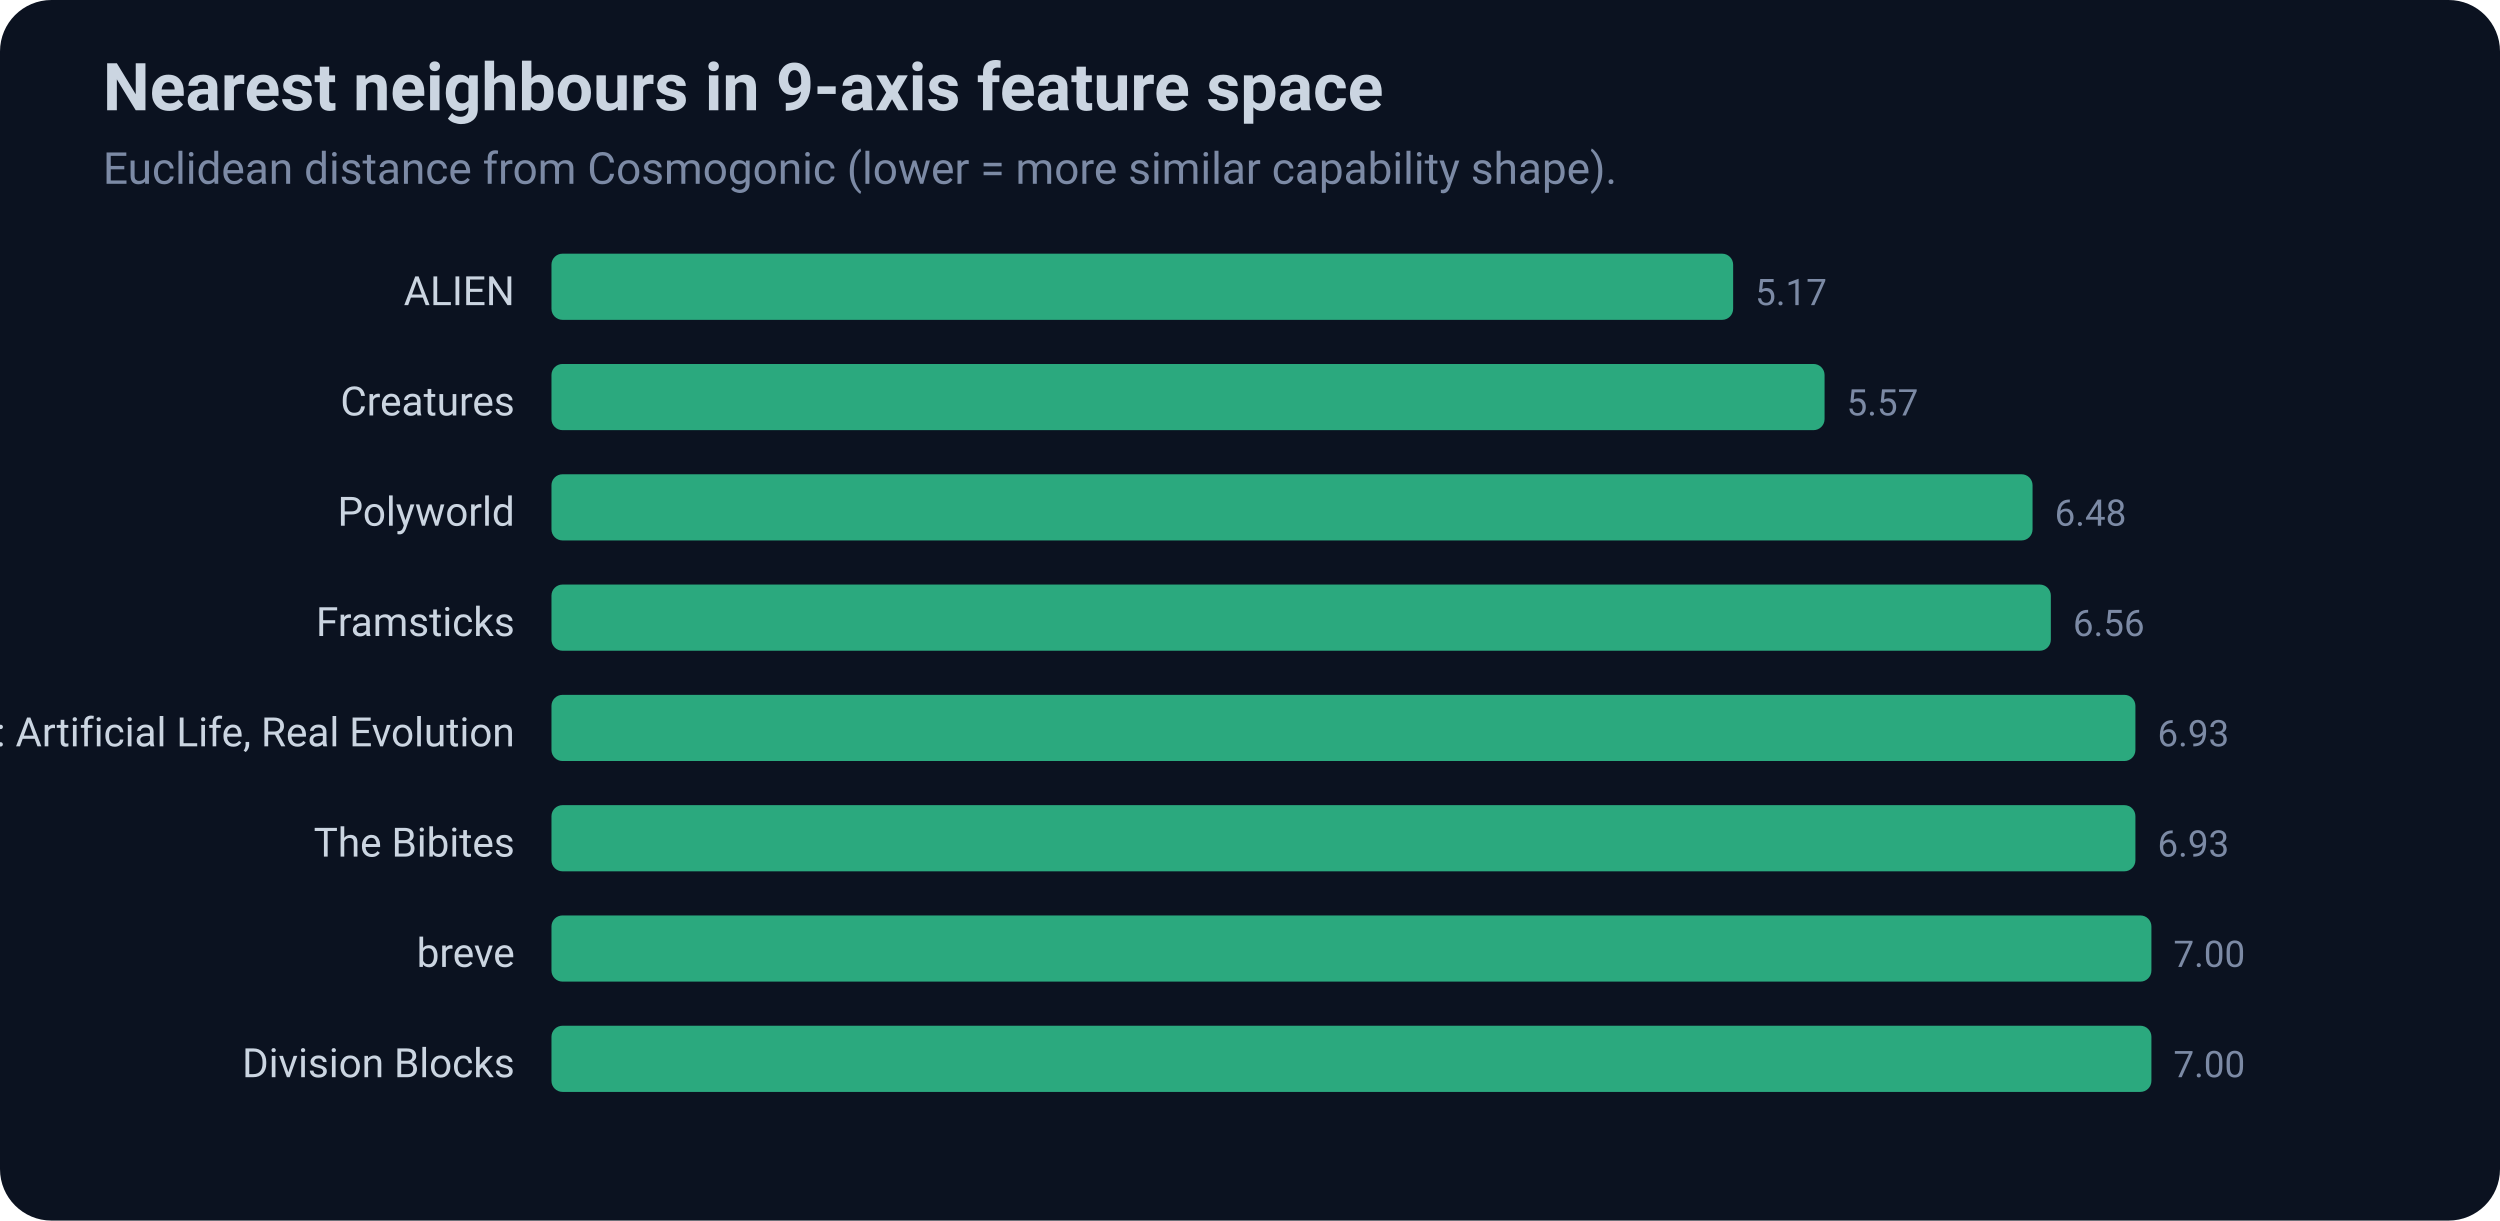
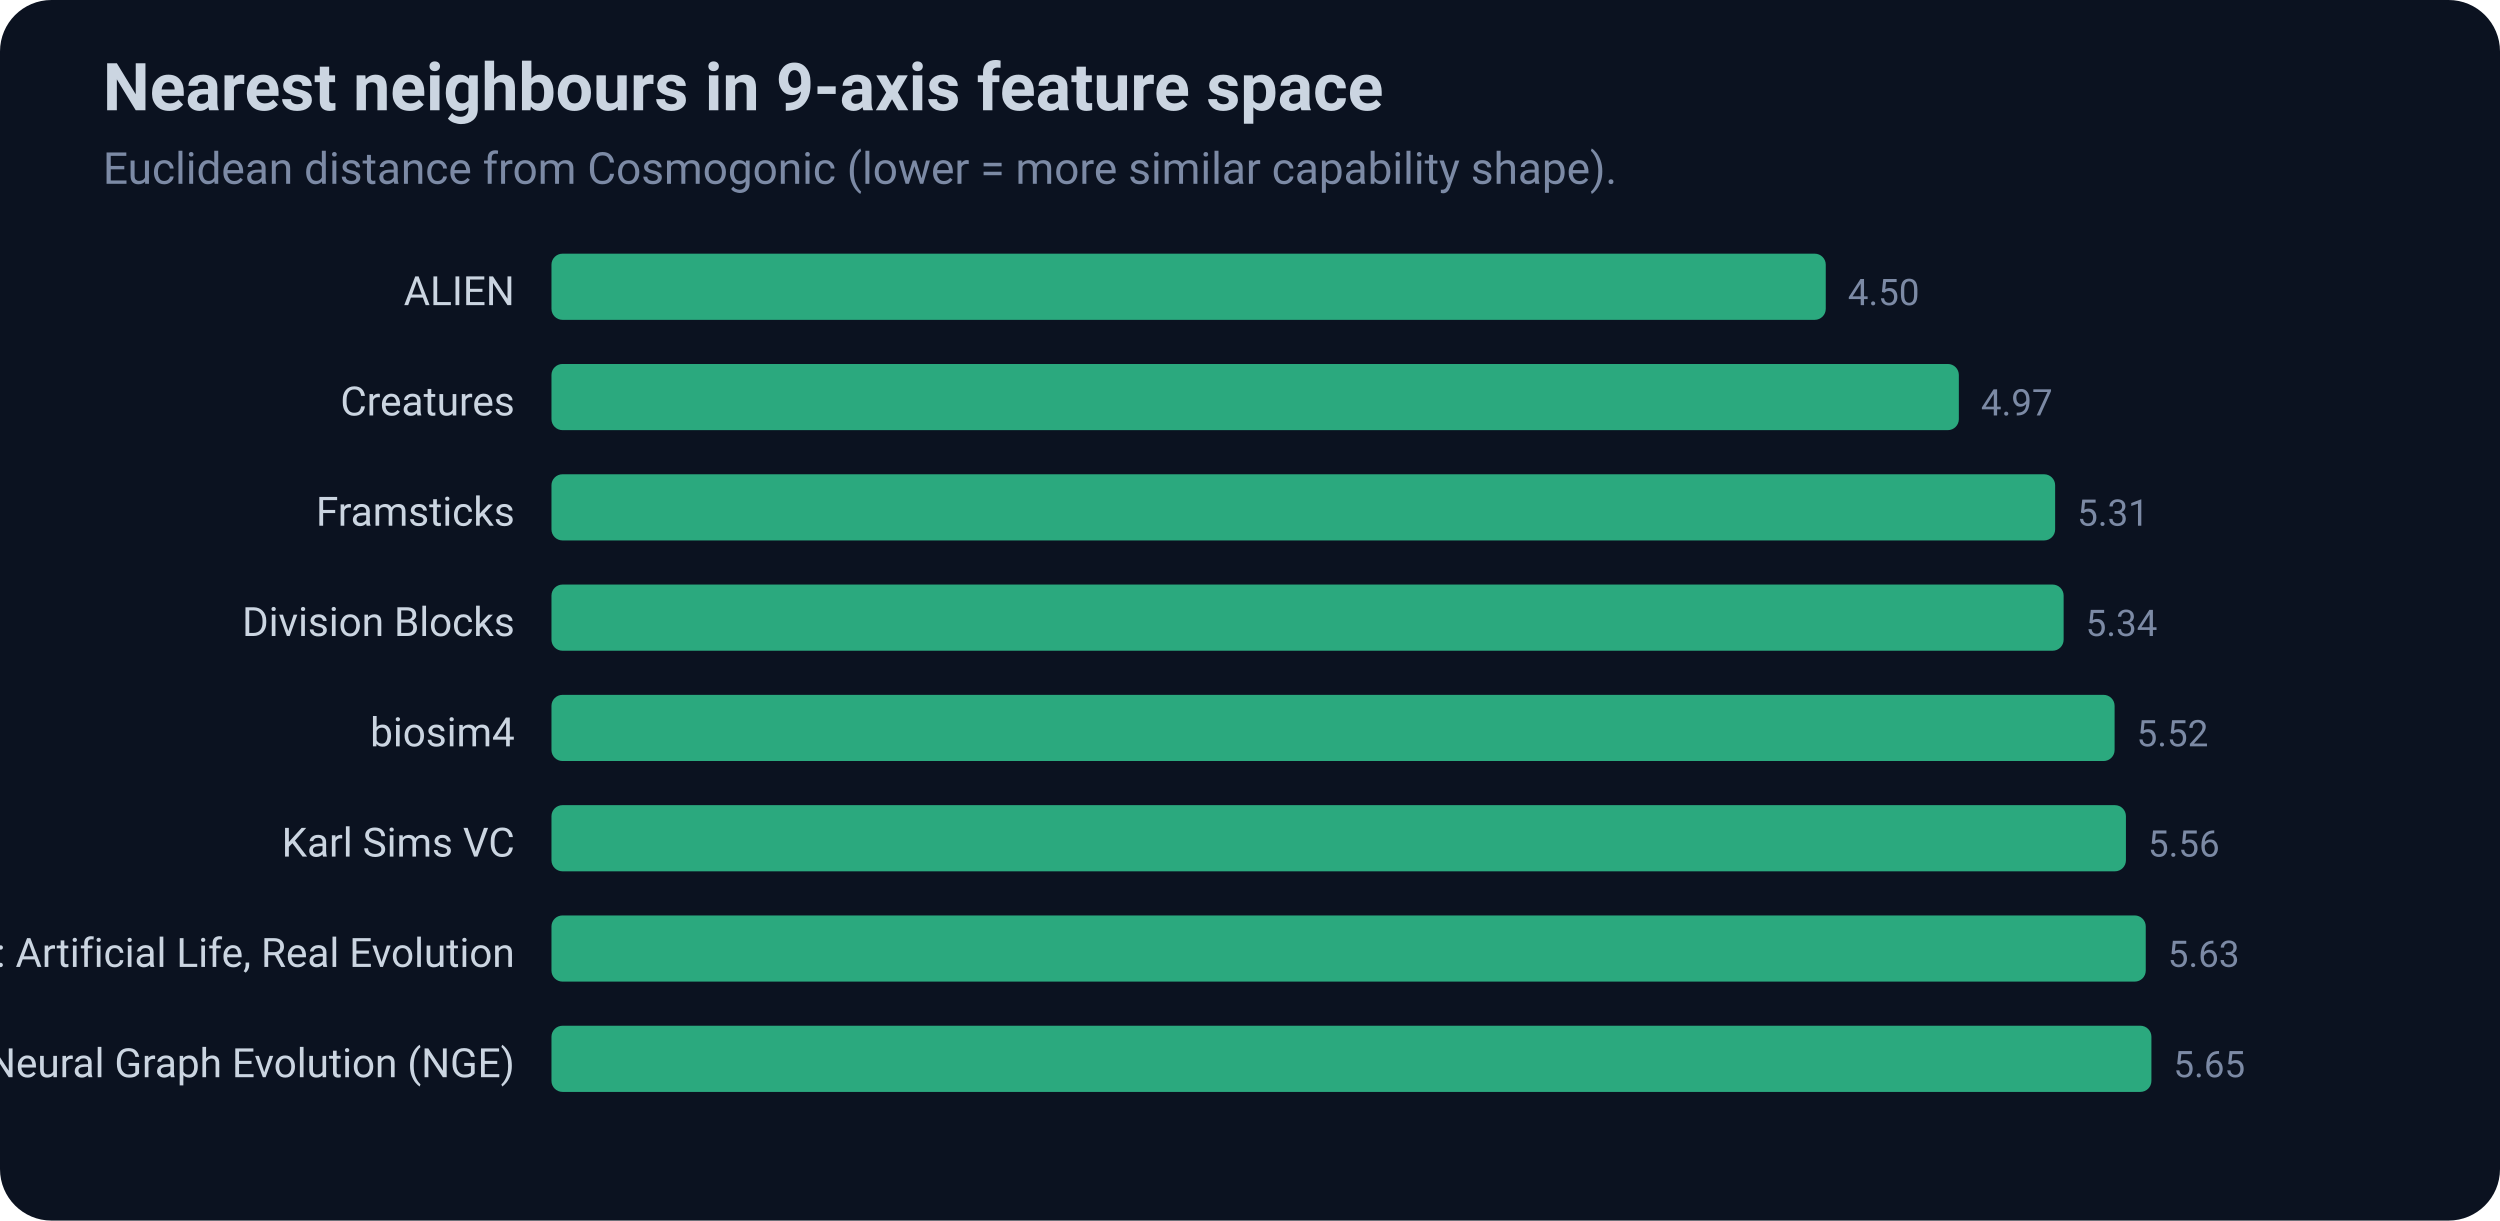
<svg xmlns="http://www.w3.org/2000/svg" viewBox="0 0 680 332" font-family="ui-sans-serif,system-ui,Segoe UI,Roboto,sans-serif" role="img" aria-label="Nearest neighbours">
  <rect width="680" height="332" rx="14" fill="#0b1220" />
  <text x="28" y="30" fill="#cbd5e1" font-size="18" font-weight="700">Nearest neighbours in 9-axis feature space</text>
  <text x="28" y="50" fill="#7c8aa5" font-size="12">Euclidean distance from Cosmogonic (lower = more similar capability shape).</text>
  <text x="140" y="83" fill="#cbd5e1" font-size="11" text-anchor="end">ALIEN</text>
-   <rect x="150" y="69" width="321.415" height="18" rx="3" fill="#34d399" opacity="0.78" />
-   <text x="477.415" y="83" fill="#7c8aa5" font-size="10">5.17</text>
+   <rect x="150" y="69" width="346.608" height="18" rx="3" fill="#34d399" opacity="0.78" />
+   <text x="502.608" y="83" fill="#7c8aa5" font-size="10">4.50</text>
  <text x="140" y="113" fill="#cbd5e1" font-size="11" text-anchor="end">Creatures</text>
-   <rect x="150" y="99" width="346.283" height="18" rx="3" fill="#34d399" opacity="0.78" />
-   <text x="502.283" y="113" fill="#7c8aa5" font-size="10">5.57</text>
-   <text x="140" y="143" fill="#cbd5e1" font-size="11" text-anchor="end">Polyworld</text>
-   <rect x="150" y="129" width="402.857" height="18" rx="3" fill="#34d399" opacity="0.78" />
-   <text x="558.857" y="143" fill="#7c8aa5" font-size="10">6.48</text>
-   <text x="140" y="173" fill="#cbd5e1" font-size="11" text-anchor="end">Framsticks</text>
-   <rect x="150" y="159" width="407.831" height="18" rx="3" fill="#34d399" opacity="0.78" />
-   <text x="563.831" y="173" fill="#7c8aa5" font-size="10">6.56</text>
-   <text x="140" y="203" fill="#cbd5e1" font-size="11" text-anchor="end">Species: Artificial Life, Real Evolution</text>
-   <rect x="150" y="189" width="430.833" height="18" rx="3" fill="#34d399" opacity="0.78" />
-   <text x="586.833" y="203" fill="#7c8aa5" font-size="10">6.93</text>
-   <text x="140" y="233" fill="#cbd5e1" font-size="11" text-anchor="end">The Bibites</text>
-   <rect x="150" y="219" width="430.833" height="18" rx="3" fill="#34d399" opacity="0.78" />
-   <text x="586.833" y="233" fill="#7c8aa5" font-size="10">6.93</text>
-   <text x="140" y="263" fill="#cbd5e1" font-size="11" text-anchor="end">breve</text>
-   <rect x="150" y="249" width="435.185" height="18" rx="3" fill="#34d399" opacity="0.78" />
-   <text x="591.185" y="263" fill="#7c8aa5" font-size="10">7.00</text>
-   <text x="140" y="293" fill="#cbd5e1" font-size="11" text-anchor="end">Division Blocks</text>
+   <rect x="150" y="99" width="382.809" height="18" rx="3" fill="#34d399" opacity="0.78" />
+   <text x="538.809" y="113" fill="#7c8aa5" font-size="10">4.97</text>
+   <text x="140" y="143" fill="#cbd5e1" font-size="11" text-anchor="end">Framsticks</text>
+   <rect x="150" y="129" width="408.997" height="18" rx="3" fill="#34d399" opacity="0.78" />
+   <text x="564.997" y="143" fill="#7c8aa5" font-size="10">5.31</text>
+   <text x="140" y="173" fill="#cbd5e1" font-size="11" text-anchor="end">Division Blocks</text>
+   <rect x="150" y="159" width="411.308" height="18" rx="3" fill="#34d399" opacity="0.78" />
+   <text x="567.308" y="173" fill="#7c8aa5" font-size="10">5.34</text>
+   <text x="140" y="203" fill="#cbd5e1" font-size="11" text-anchor="end">biosim4</text>
+   <rect x="150" y="189" width="425.172" height="18" rx="3" fill="#34d399" opacity="0.78" />
+   <text x="581.172" y="203" fill="#7c8aa5" font-size="10">5.52</text>
+   <text x="140" y="233" fill="#cbd5e1" font-size="11" text-anchor="end">Karl Sims VC</text>
+   <rect x="150" y="219" width="428.253" height="18" rx="3" fill="#34d399" opacity="0.78" />
+   <text x="584.253" y="233" fill="#7c8aa5" font-size="10">5.56</text>
+   <text x="140" y="263" fill="#cbd5e1" font-size="11" text-anchor="end">Species: Artificial Life, Real Evolution</text>
+   <rect x="150" y="249" width="433.645" height="18" rx="3" fill="#34d399" opacity="0.78" />
+   <text x="589.645" y="263" fill="#7c8aa5" font-size="10">5.63</text>
+   <text x="140" y="293" fill="#cbd5e1" font-size="11" text-anchor="end">Neural Graph Evolution (NGE)</text>
  <rect x="150" y="279" width="435.185" height="18" rx="3" fill="#34d399" opacity="0.78" />
-   <text x="591.185" y="293" fill="#7c8aa5" font-size="10">7.00</text>
+   <text x="591.185" y="293" fill="#7c8aa5" font-size="10">5.65</text>
</svg>
